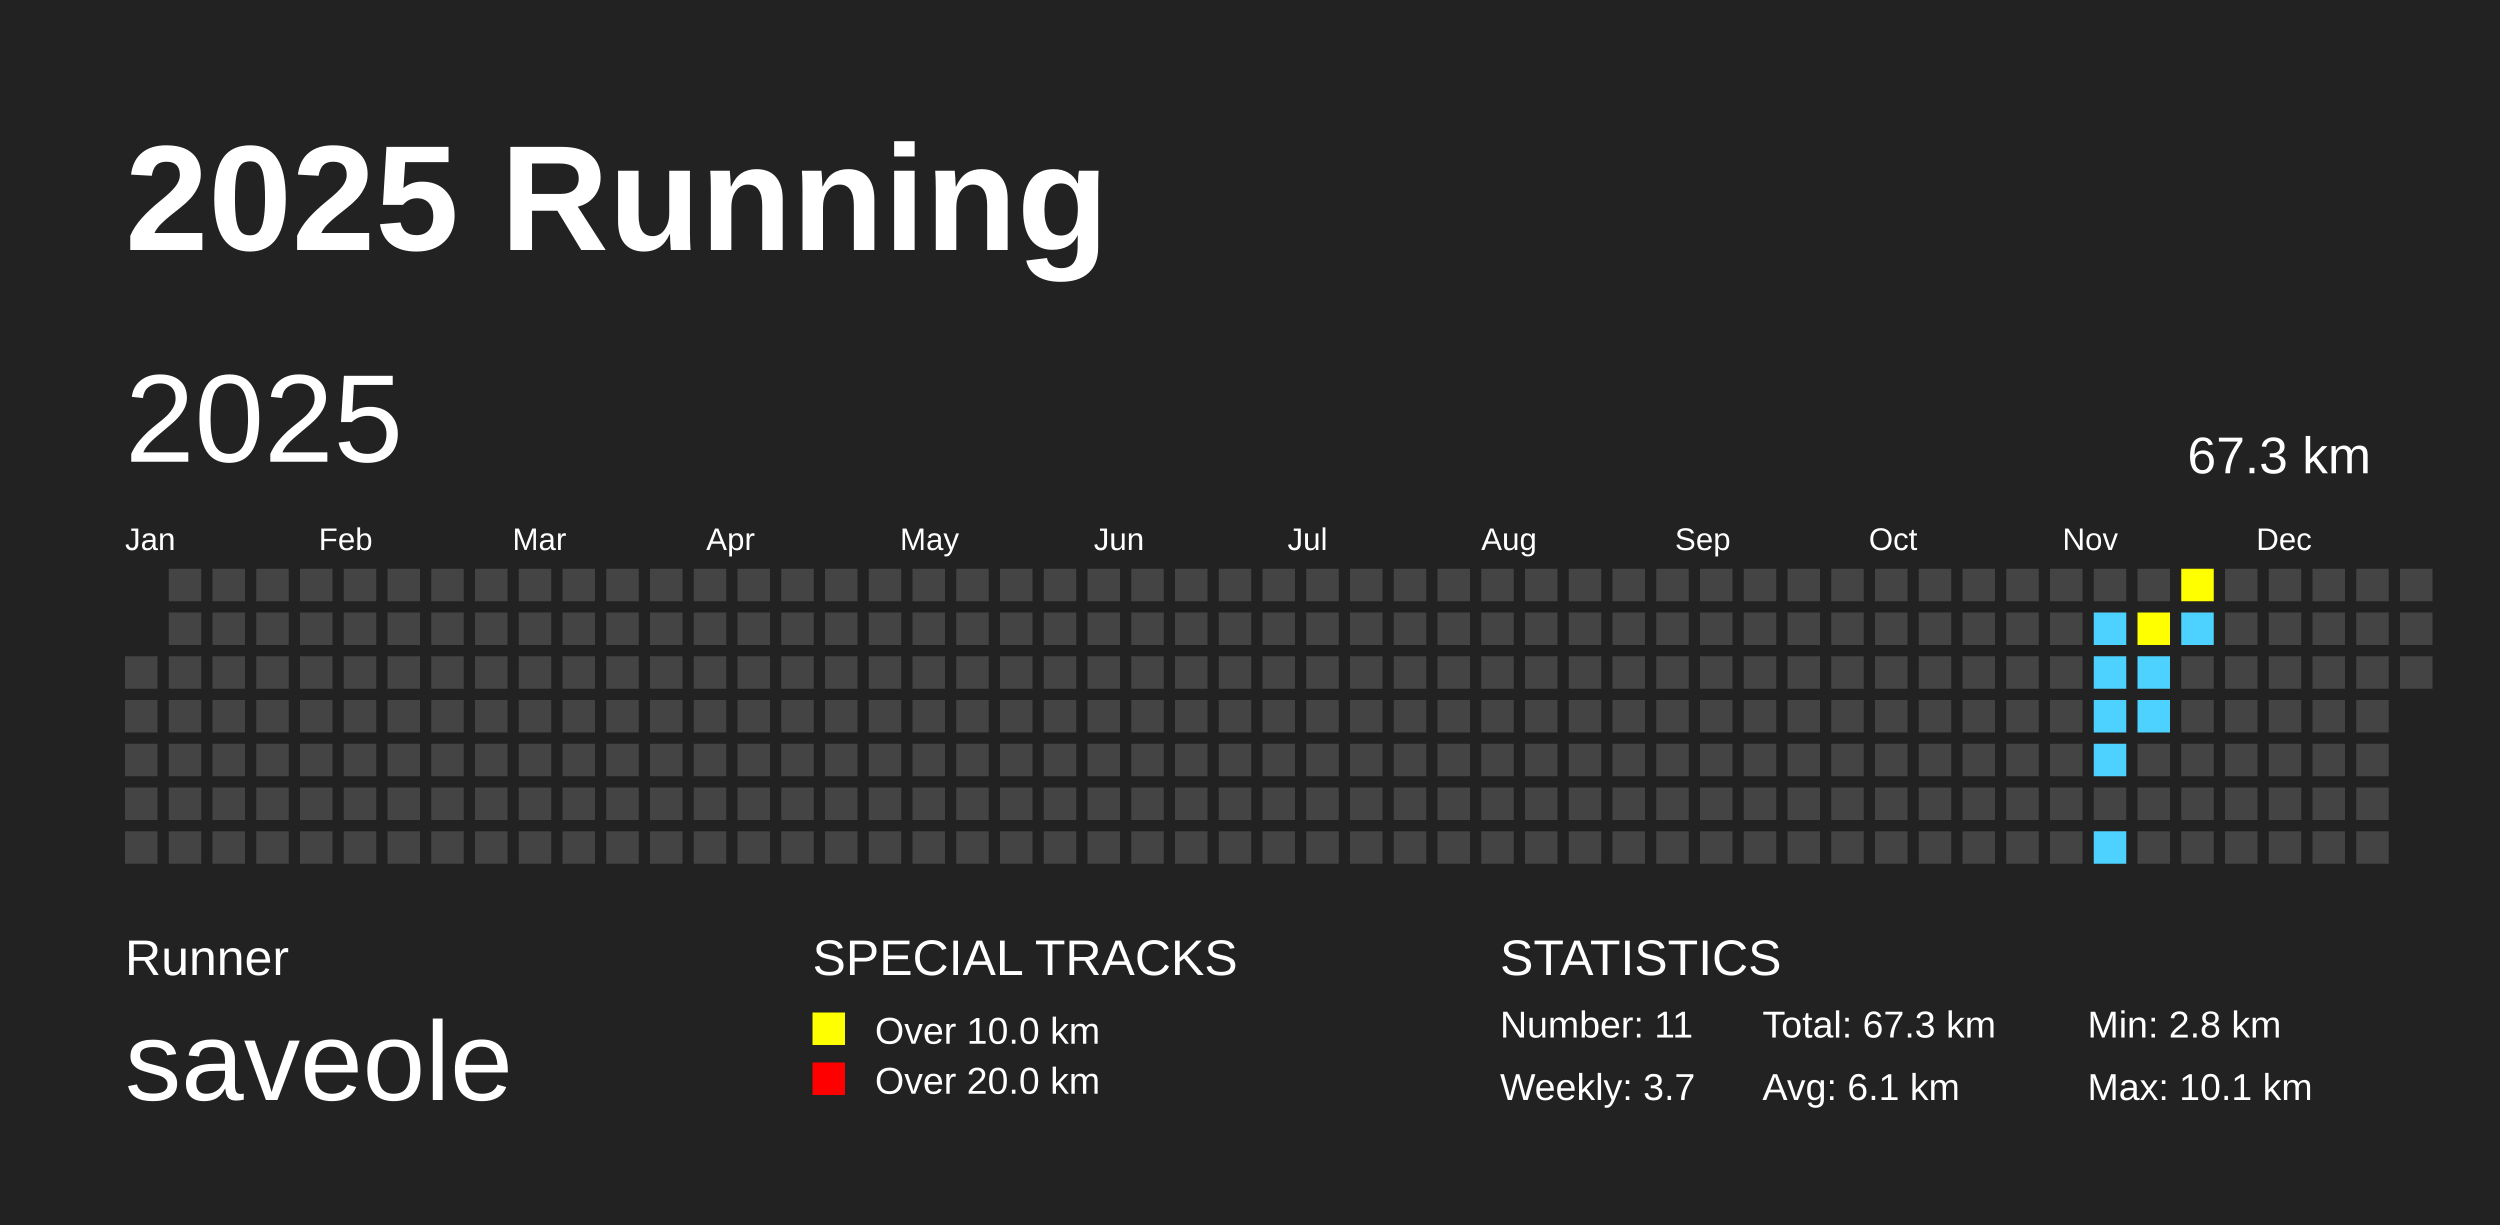
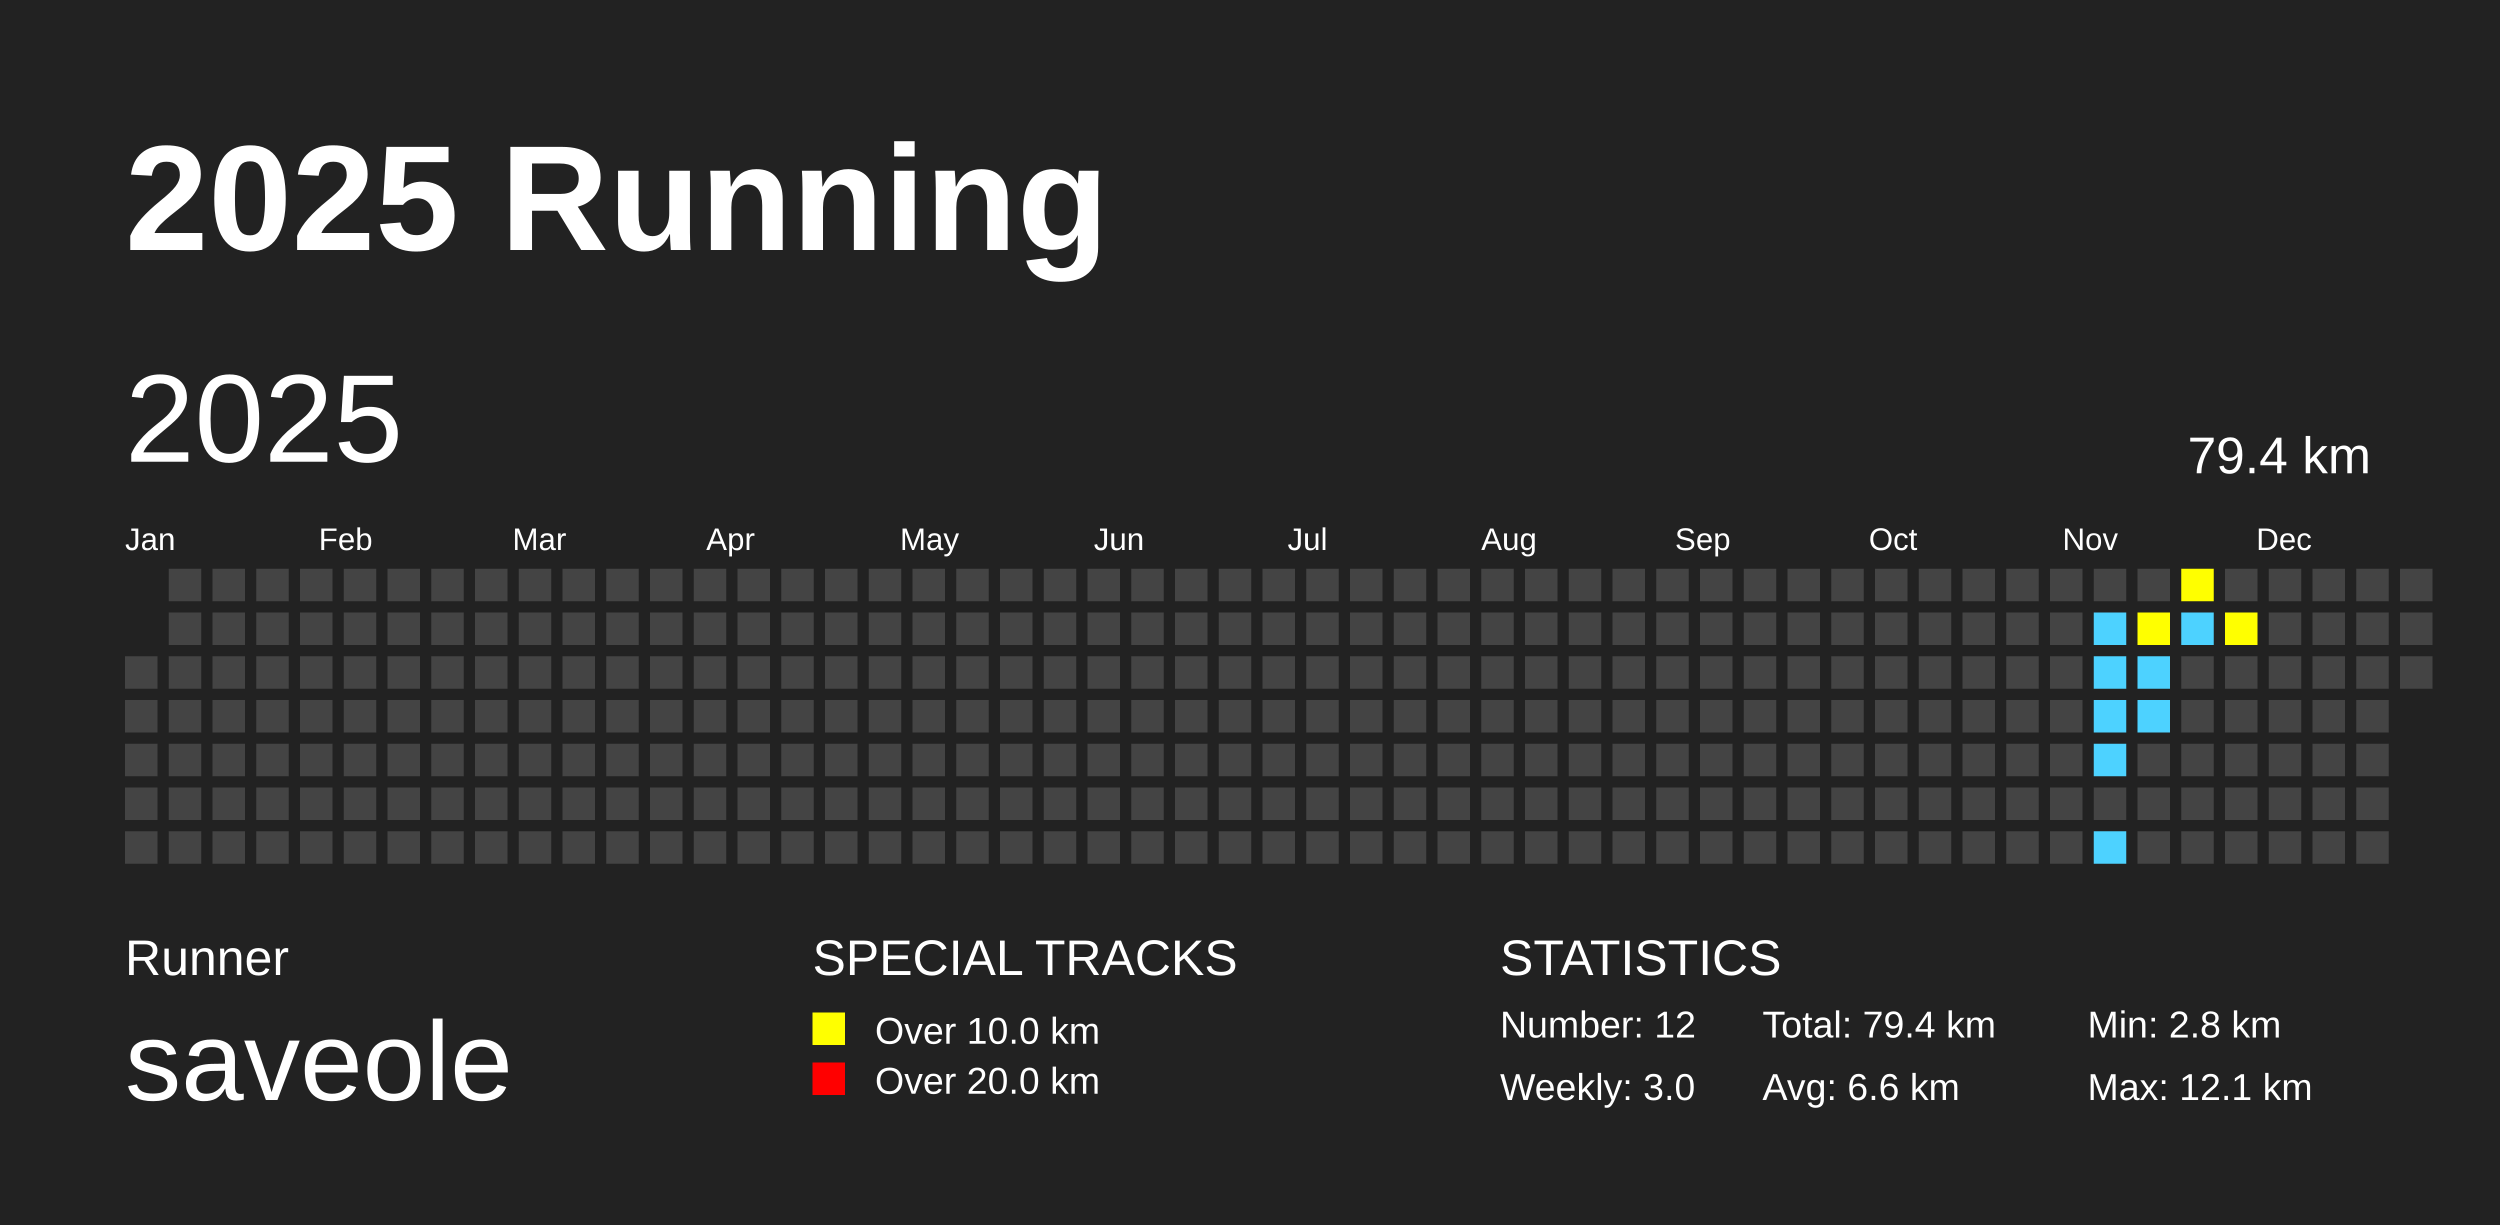
<svg xmlns="http://www.w3.org/2000/svg" baseProfile="full" height="98mm" version="1.1" viewBox="0,0,200,98" width="200mm">
  <defs />
  <rect fill="#222222" height="98" width="200" x="0" y="0" />
  <text fill="#FFFFFF" style="font-size:12px; font-family:Arial; font-weight:bold;" x="10" y="20">2025 Running</text>
  <text fill="#FFFFFF" style="font-size:4px; font-family:Arial" x="10" y="78">Runner</text>
  <text fill="#FFFFFF" style="font-size:9px; font-family:Arial" x="10" y="88">saveole</text>
  <text fill="#FFFFFF" style="font-size:4px; font-family:Arial" x="65" y="78">SPECIAL TRACKS</text>
  <rect fill="yellow" height="2.6" width="2.6" x="65" y="81" />
  <text fill="#FFFFFF" style="font-size:3px; font-family:Arial" x="70" y="83.5">Over 10.0 km</text>
  <rect fill="red" height="2.6" width="2.6" x="65" y="85" />
  <text fill="#FFFFFF" style="font-size:3px; font-family:Arial" x="70" y="87.5">Over 20.0 km</text>
  <text fill="#FFFFFF" style="font-size:4px; font-family:Arial" x="120" y="78">STATISTICS</text>
-   <text fill="#FFFFFF" style="font-size:3px; font-family:Arial" x="120" y="83">Number: 11</text>
-   <text fill="#FFFFFF" style="font-size:3px; font-family:Arial" x="120" y="88">Weekly: 3.7</text>
-   <text fill="#FFFFFF" style="font-size:3px; font-family:Arial" x="141" y="83">Total: 67.3 km</text>
-   <text fill="#FFFFFF" style="font-size:3px; font-family:Arial" x="141" y="88">Avg: 6.1 km</text>
+   <text fill="#FFFFFF" style="font-size:3px; font-family:Arial" x="120" y="83">Number: 12</text>
+   <text fill="#FFFFFF" style="font-size:3px; font-family:Arial" x="120" y="88">Weekly: 3.0</text>
+   <text fill="#FFFFFF" style="font-size:3px; font-family:Arial" x="141" y="83">Total: 79.4 km</text>
+   <text fill="#FFFFFF" style="font-size:3px; font-family:Arial" x="141" y="88">Avg: 6.6 km</text>
  <text fill="#FFFFFF" style="font-size:3px; font-family:Arial" x="167" y="83">Min: 2.8 km</text>
-   <text fill="#FFFFFF" style="font-size:3px; font-family:Arial" x="167" y="88">Max: 10.1 km</text>
+   <text fill="#FFFFFF" style="font-size:3px; font-family:Arial" x="167" y="88">Max: 12.1 km</text>
  <text dominant-baseline="hanging" fill="#FFFFFF" style="font-size:10.0px; font-family:Arial;" x="10" y="30">2025</text>
-   <text dominant-baseline="hanging" fill="#FFFFFF" style="font-size:4.125px; font-family:Arial;" x="175" y="35">67.3 km</text>
+   <text dominant-baseline="hanging" fill="#FFFFFF" style="font-size:4.125px; font-family:Arial;" x="175" y="35">79.4 km</text>
  <text fill="#FFFFFF" style="font-size:2.5px; font-family:Arial" x="10.0" y="44">Jan</text>
  <text fill="#FFFFFF" style="font-size:2.5px; font-family:Arial" x="25.5" y="44">Feb</text>
  <text fill="#FFFFFF" style="font-size:2.5px; font-family:Arial" x="41.0" y="44">Mar</text>
  <text fill="#FFFFFF" style="font-size:2.5px; font-family:Arial" x="56.5" y="44">Apr</text>
  <text fill="#FFFFFF" style="font-size:2.5px; font-family:Arial" x="72.0" y="44">May</text>
  <text fill="#FFFFFF" style="font-size:2.5px; font-family:Arial" x="87.5" y="44">Jun</text>
  <text fill="#FFFFFF" style="font-size:2.5px; font-family:Arial" x="103.0" y="44">Jul</text>
  <text fill="#FFFFFF" style="font-size:2.5px; font-family:Arial" x="118.5" y="44">Aug</text>
  <text fill="#FFFFFF" style="font-size:2.5px; font-family:Arial" x="134.0" y="44">Sep</text>
  <text fill="#FFFFFF" style="font-size:2.5px; font-family:Arial" x="149.5" y="44">Oct</text>
  <text fill="#FFFFFF" style="font-size:2.5px; font-family:Arial" x="165.0" y="44">Nov</text>
  <text fill="#FFFFFF" style="font-size:2.5px; font-family:Arial" x="180.5" y="44">Dec</text>
  <rect fill="#444444" height="2.6" width="2.6" x="10.0" y="52.5" />
  <rect fill="#444444" height="2.6" width="2.6" x="10.0" y="56.0" />
  <rect fill="#444444" height="2.6" width="2.6" x="10.0" y="59.5" />
  <rect fill="#444444" height="2.6" width="2.6" x="10.0" y="63.0" />
  <rect fill="#444444" height="2.6" width="2.6" x="10.0" y="66.5" />
  <rect fill="#444444" height="2.6" width="2.6" x="13.5" y="45.5" />
  <rect fill="#444444" height="2.6" width="2.6" x="13.5" y="49.0" />
  <rect fill="#444444" height="2.6" width="2.6" x="13.5" y="52.5" />
  <rect fill="#444444" height="2.6" width="2.6" x="13.5" y="56.0" />
  <rect fill="#444444" height="2.6" width="2.6" x="13.5" y="59.5" />
  <rect fill="#444444" height="2.6" width="2.6" x="13.5" y="63.0" />
  <rect fill="#444444" height="2.6" width="2.6" x="13.5" y="66.5" />
  <rect fill="#444444" height="2.6" width="2.6" x="17.0" y="45.5" />
  <rect fill="#444444" height="2.6" width="2.6" x="17.0" y="49.0" />
  <rect fill="#444444" height="2.6" width="2.6" x="17.0" y="52.5" />
  <rect fill="#444444" height="2.6" width="2.6" x="17.0" y="56.0" />
  <rect fill="#444444" height="2.6" width="2.6" x="17.0" y="59.5" />
  <rect fill="#444444" height="2.6" width="2.6" x="17.0" y="63.0" />
  <rect fill="#444444" height="2.6" width="2.6" x="17.0" y="66.5" />
  <rect fill="#444444" height="2.6" width="2.6" x="20.5" y="45.5" />
  <rect fill="#444444" height="2.6" width="2.6" x="20.5" y="49.0" />
  <rect fill="#444444" height="2.6" width="2.6" x="20.5" y="52.5" />
  <rect fill="#444444" height="2.6" width="2.6" x="20.5" y="56.0" />
  <rect fill="#444444" height="2.6" width="2.6" x="20.5" y="59.5" />
  <rect fill="#444444" height="2.6" width="2.6" x="20.5" y="63.0" />
  <rect fill="#444444" height="2.6" width="2.6" x="20.5" y="66.5" />
  <rect fill="#444444" height="2.6" width="2.6" x="24.0" y="45.5" />
  <rect fill="#444444" height="2.6" width="2.6" x="24.0" y="49.0" />
  <rect fill="#444444" height="2.6" width="2.6" x="24.0" y="52.5" />
  <rect fill="#444444" height="2.6" width="2.6" x="24.0" y="56.0" />
  <rect fill="#444444" height="2.6" width="2.6" x="24.0" y="59.5" />
  <rect fill="#444444" height="2.6" width="2.6" x="24.0" y="63.0" />
  <rect fill="#444444" height="2.6" width="2.6" x="24.0" y="66.5" />
  <rect fill="#444444" height="2.6" width="2.6" x="27.5" y="45.5" />
  <rect fill="#444444" height="2.6" width="2.6" x="27.5" y="49.0" />
  <rect fill="#444444" height="2.6" width="2.6" x="27.5" y="52.5" />
  <rect fill="#444444" height="2.6" width="2.6" x="27.5" y="56.0" />
  <rect fill="#444444" height="2.6" width="2.6" x="27.5" y="59.5" />
  <rect fill="#444444" height="2.6" width="2.6" x="27.5" y="63.0" />
  <rect fill="#444444" height="2.6" width="2.6" x="27.5" y="66.5" />
  <rect fill="#444444" height="2.6" width="2.6" x="31.0" y="45.5" />
  <rect fill="#444444" height="2.6" width="2.6" x="31.0" y="49.0" />
  <rect fill="#444444" height="2.6" width="2.6" x="31.0" y="52.5" />
  <rect fill="#444444" height="2.6" width="2.6" x="31.0" y="56.0" />
  <rect fill="#444444" height="2.6" width="2.6" x="31.0" y="59.5" />
  <rect fill="#444444" height="2.6" width="2.6" x="31.0" y="63.0" />
  <rect fill="#444444" height="2.6" width="2.6" x="31.0" y="66.5" />
  <rect fill="#444444" height="2.6" width="2.6" x="34.5" y="45.5" />
  <rect fill="#444444" height="2.6" width="2.6" x="34.5" y="49.0" />
  <rect fill="#444444" height="2.6" width="2.6" x="34.5" y="52.5" />
  <rect fill="#444444" height="2.6" width="2.6" x="34.5" y="56.0" />
  <rect fill="#444444" height="2.6" width="2.6" x="34.5" y="59.5" />
  <rect fill="#444444" height="2.6" width="2.6" x="34.5" y="63.0" />
  <rect fill="#444444" height="2.6" width="2.6" x="34.5" y="66.5" />
  <rect fill="#444444" height="2.6" width="2.6" x="38.0" y="45.5" />
  <rect fill="#444444" height="2.6" width="2.6" x="38.0" y="49.0" />
  <rect fill="#444444" height="2.6" width="2.6" x="38.0" y="52.5" />
  <rect fill="#444444" height="2.6" width="2.6" x="38.0" y="56.0" />
  <rect fill="#444444" height="2.6" width="2.6" x="38.0" y="59.5" />
  <rect fill="#444444" height="2.6" width="2.6" x="38.0" y="63.0" />
  <rect fill="#444444" height="2.6" width="2.6" x="38.0" y="66.5" />
  <rect fill="#444444" height="2.6" width="2.6" x="41.5" y="45.5" />
  <rect fill="#444444" height="2.6" width="2.6" x="41.5" y="49.0" />
  <rect fill="#444444" height="2.6" width="2.6" x="41.5" y="52.5" />
  <rect fill="#444444" height="2.6" width="2.6" x="41.5" y="56.0" />
  <rect fill="#444444" height="2.6" width="2.6" x="41.5" y="59.5" />
  <rect fill="#444444" height="2.6" width="2.6" x="41.5" y="63.0" />
  <rect fill="#444444" height="2.6" width="2.6" x="41.5" y="66.5" />
  <rect fill="#444444" height="2.6" width="2.6" x="45.0" y="45.5" />
  <rect fill="#444444" height="2.6" width="2.6" x="45.0" y="49.0" />
  <rect fill="#444444" height="2.6" width="2.6" x="45.0" y="52.5" />
  <rect fill="#444444" height="2.6" width="2.6" x="45.0" y="56.0" />
  <rect fill="#444444" height="2.6" width="2.6" x="45.0" y="59.5" />
  <rect fill="#444444" height="2.6" width="2.6" x="45.0" y="63.0" />
  <rect fill="#444444" height="2.6" width="2.6" x="45.0" y="66.5" />
  <rect fill="#444444" height="2.6" width="2.6" x="48.5" y="45.5" />
  <rect fill="#444444" height="2.6" width="2.6" x="48.5" y="49.0" />
  <rect fill="#444444" height="2.6" width="2.6" x="48.5" y="52.5" />
  <rect fill="#444444" height="2.6" width="2.6" x="48.5" y="56.0" />
  <rect fill="#444444" height="2.6" width="2.6" x="48.5" y="59.5" />
  <rect fill="#444444" height="2.6" width="2.6" x="48.5" y="63.0" />
  <rect fill="#444444" height="2.6" width="2.6" x="48.5" y="66.5" />
  <rect fill="#444444" height="2.6" width="2.6" x="52.0" y="45.5" />
  <rect fill="#444444" height="2.6" width="2.6" x="52.0" y="49.0" />
  <rect fill="#444444" height="2.6" width="2.6" x="52.0" y="52.5" />
  <rect fill="#444444" height="2.6" width="2.6" x="52.0" y="56.0" />
  <rect fill="#444444" height="2.6" width="2.6" x="52.0" y="59.5" />
  <rect fill="#444444" height="2.6" width="2.6" x="52.0" y="63.0" />
  <rect fill="#444444" height="2.6" width="2.6" x="52.0" y="66.5" />
  <rect fill="#444444" height="2.6" width="2.6" x="55.5" y="45.5" />
  <rect fill="#444444" height="2.6" width="2.6" x="55.5" y="49.0" />
  <rect fill="#444444" height="2.6" width="2.6" x="55.5" y="52.5" />
  <rect fill="#444444" height="2.6" width="2.6" x="55.5" y="56.0" />
  <rect fill="#444444" height="2.6" width="2.6" x="55.5" y="59.5" />
  <rect fill="#444444" height="2.6" width="2.6" x="55.5" y="63.0" />
  <rect fill="#444444" height="2.6" width="2.6" x="55.5" y="66.5" />
  <rect fill="#444444" height="2.6" width="2.6" x="59.0" y="45.5" />
  <rect fill="#444444" height="2.6" width="2.6" x="59.0" y="49.0" />
  <rect fill="#444444" height="2.6" width="2.6" x="59.0" y="52.5" />
  <rect fill="#444444" height="2.6" width="2.6" x="59.0" y="56.0" />
  <rect fill="#444444" height="2.6" width="2.6" x="59.0" y="59.5" />
  <rect fill="#444444" height="2.6" width="2.6" x="59.0" y="63.0" />
  <rect fill="#444444" height="2.6" width="2.6" x="59.0" y="66.5" />
  <rect fill="#444444" height="2.6" width="2.6" x="62.5" y="45.5" />
  <rect fill="#444444" height="2.6" width="2.6" x="62.5" y="49.0" />
  <rect fill="#444444" height="2.6" width="2.6" x="62.5" y="52.5" />
  <rect fill="#444444" height="2.6" width="2.6" x="62.5" y="56.0" />
  <rect fill="#444444" height="2.6" width="2.6" x="62.5" y="59.5" />
  <rect fill="#444444" height="2.6" width="2.6" x="62.5" y="63.0" />
  <rect fill="#444444" height="2.6" width="2.6" x="62.5" y="66.5" />
  <rect fill="#444444" height="2.6" width="2.6" x="66.0" y="45.5" />
  <rect fill="#444444" height="2.6" width="2.6" x="66.0" y="49.0" />
  <rect fill="#444444" height="2.6" width="2.6" x="66.0" y="52.5" />
  <rect fill="#444444" height="2.6" width="2.6" x="66.0" y="56.0" />
  <rect fill="#444444" height="2.6" width="2.6" x="66.0" y="59.5" />
  <rect fill="#444444" height="2.6" width="2.6" x="66.0" y="63.0" />
  <rect fill="#444444" height="2.6" width="2.6" x="66.0" y="66.5" />
  <rect fill="#444444" height="2.6" width="2.6" x="69.5" y="45.5" />
  <rect fill="#444444" height="2.6" width="2.6" x="69.5" y="49.0" />
  <rect fill="#444444" height="2.6" width="2.6" x="69.5" y="52.5" />
  <rect fill="#444444" height="2.6" width="2.6" x="69.5" y="56.0" />
  <rect fill="#444444" height="2.6" width="2.6" x="69.5" y="59.5" />
  <rect fill="#444444" height="2.6" width="2.6" x="69.5" y="63.0" />
  <rect fill="#444444" height="2.6" width="2.6" x="69.5" y="66.5" />
  <rect fill="#444444" height="2.6" width="2.6" x="73.0" y="45.5" />
  <rect fill="#444444" height="2.6" width="2.6" x="73.0" y="49.0" />
  <rect fill="#444444" height="2.6" width="2.6" x="73.0" y="52.5" />
  <rect fill="#444444" height="2.6" width="2.6" x="73.0" y="56.0" />
  <rect fill="#444444" height="2.6" width="2.6" x="73.0" y="59.5" />
  <rect fill="#444444" height="2.6" width="2.6" x="73.0" y="63.0" />
  <rect fill="#444444" height="2.6" width="2.6" x="73.0" y="66.5" />
  <rect fill="#444444" height="2.6" width="2.6" x="76.5" y="45.5" />
  <rect fill="#444444" height="2.6" width="2.6" x="76.5" y="49.0" />
  <rect fill="#444444" height="2.6" width="2.6" x="76.5" y="52.5" />
  <rect fill="#444444" height="2.6" width="2.6" x="76.5" y="56.0" />
  <rect fill="#444444" height="2.6" width="2.6" x="76.5" y="59.5" />
  <rect fill="#444444" height="2.6" width="2.6" x="76.5" y="63.0" />
  <rect fill="#444444" height="2.6" width="2.6" x="76.5" y="66.5" />
  <rect fill="#444444" height="2.6" width="2.6" x="80.0" y="45.5" />
  <rect fill="#444444" height="2.6" width="2.6" x="80.0" y="49.0" />
  <rect fill="#444444" height="2.6" width="2.6" x="80.0" y="52.5" />
  <rect fill="#444444" height="2.6" width="2.6" x="80.0" y="56.0" />
  <rect fill="#444444" height="2.6" width="2.6" x="80.0" y="59.5" />
  <rect fill="#444444" height="2.6" width="2.6" x="80.0" y="63.0" />
  <rect fill="#444444" height="2.6" width="2.6" x="80.0" y="66.5" />
  <rect fill="#444444" height="2.6" width="2.6" x="83.5" y="45.5" />
  <rect fill="#444444" height="2.6" width="2.6" x="83.5" y="49.0" />
  <rect fill="#444444" height="2.6" width="2.6" x="83.5" y="52.5" />
  <rect fill="#444444" height="2.6" width="2.6" x="83.5" y="56.0" />
  <rect fill="#444444" height="2.6" width="2.6" x="83.5" y="59.5" />
  <rect fill="#444444" height="2.6" width="2.6" x="83.5" y="63.0" />
  <rect fill="#444444" height="2.6" width="2.6" x="83.5" y="66.5" />
  <rect fill="#444444" height="2.6" width="2.6" x="87.0" y="45.5" />
  <rect fill="#444444" height="2.6" width="2.6" x="87.0" y="49.0" />
  <rect fill="#444444" height="2.6" width="2.6" x="87.0" y="52.5" />
  <rect fill="#444444" height="2.6" width="2.6" x="87.0" y="56.0" />
  <rect fill="#444444" height="2.6" width="2.6" x="87.0" y="59.5" />
  <rect fill="#444444" height="2.6" width="2.6" x="87.0" y="63.0" />
  <rect fill="#444444" height="2.6" width="2.6" x="87.0" y="66.5" />
  <rect fill="#444444" height="2.6" width="2.6" x="90.5" y="45.5" />
  <rect fill="#444444" height="2.6" width="2.6" x="90.5" y="49.0" />
  <rect fill="#444444" height="2.6" width="2.6" x="90.5" y="52.5" />
  <rect fill="#444444" height="2.6" width="2.6" x="90.5" y="56.0" />
  <rect fill="#444444" height="2.6" width="2.6" x="90.5" y="59.5" />
  <rect fill="#444444" height="2.6" width="2.6" x="90.5" y="63.0" />
  <rect fill="#444444" height="2.6" width="2.6" x="90.5" y="66.5" />
  <rect fill="#444444" height="2.6" width="2.6" x="94.0" y="45.5" />
  <rect fill="#444444" height="2.6" width="2.6" x="94.0" y="49.0" />
  <rect fill="#444444" height="2.6" width="2.6" x="94.0" y="52.5" />
  <rect fill="#444444" height="2.6" width="2.6" x="94.0" y="56.0" />
  <rect fill="#444444" height="2.6" width="2.6" x="94.0" y="59.5" />
  <rect fill="#444444" height="2.6" width="2.6" x="94.0" y="63.0" />
  <rect fill="#444444" height="2.6" width="2.6" x="94.0" y="66.5" />
  <rect fill="#444444" height="2.6" width="2.6" x="97.5" y="45.5" />
  <rect fill="#444444" height="2.6" width="2.6" x="97.5" y="49.0" />
  <rect fill="#444444" height="2.6" width="2.6" x="97.5" y="52.5" />
  <rect fill="#444444" height="2.6" width="2.6" x="97.5" y="56.0" />
  <rect fill="#444444" height="2.6" width="2.6" x="97.5" y="59.5" />
  <rect fill="#444444" height="2.6" width="2.6" x="97.5" y="63.0" />
  <rect fill="#444444" height="2.6" width="2.6" x="97.5" y="66.5" />
  <rect fill="#444444" height="2.6" width="2.6" x="101.0" y="45.5" />
  <rect fill="#444444" height="2.6" width="2.6" x="101.0" y="49.0" />
  <rect fill="#444444" height="2.6" width="2.6" x="101.0" y="52.5" />
  <rect fill="#444444" height="2.6" width="2.6" x="101.0" y="56.0" />
  <rect fill="#444444" height="2.6" width="2.6" x="101.0" y="59.5" />
  <rect fill="#444444" height="2.6" width="2.6" x="101.0" y="63.0" />
  <rect fill="#444444" height="2.6" width="2.6" x="101.0" y="66.5" />
  <rect fill="#444444" height="2.6" width="2.6" x="104.5" y="45.5" />
  <rect fill="#444444" height="2.6" width="2.6" x="104.5" y="49.0" />
  <rect fill="#444444" height="2.6" width="2.6" x="104.5" y="52.5" />
  <rect fill="#444444" height="2.6" width="2.6" x="104.5" y="56.0" />
  <rect fill="#444444" height="2.6" width="2.6" x="104.5" y="59.5" />
  <rect fill="#444444" height="2.6" width="2.6" x="104.5" y="63.0" />
  <rect fill="#444444" height="2.6" width="2.6" x="104.5" y="66.5" />
  <rect fill="#444444" height="2.6" width="2.6" x="108.0" y="45.5" />
  <rect fill="#444444" height="2.6" width="2.6" x="108.0" y="49.0" />
  <rect fill="#444444" height="2.6" width="2.6" x="108.0" y="52.5" />
  <rect fill="#444444" height="2.6" width="2.6" x="108.0" y="56.0" />
  <rect fill="#444444" height="2.6" width="2.6" x="108.0" y="59.5" />
  <rect fill="#444444" height="2.6" width="2.6" x="108.0" y="63.0" />
  <rect fill="#444444" height="2.6" width="2.6" x="108.0" y="66.5" />
  <rect fill="#444444" height="2.6" width="2.6" x="111.5" y="45.5" />
  <rect fill="#444444" height="2.6" width="2.6" x="111.5" y="49.0" />
  <rect fill="#444444" height="2.6" width="2.6" x="111.5" y="52.5" />
  <rect fill="#444444" height="2.6" width="2.6" x="111.5" y="56.0" />
  <rect fill="#444444" height="2.6" width="2.6" x="111.5" y="59.5" />
  <rect fill="#444444" height="2.6" width="2.6" x="111.5" y="63.0" />
  <rect fill="#444444" height="2.6" width="2.6" x="111.5" y="66.5" />
  <rect fill="#444444" height="2.6" width="2.6" x="115.0" y="45.5" />
  <rect fill="#444444" height="2.6" width="2.6" x="115.0" y="49.0" />
  <rect fill="#444444" height="2.6" width="2.6" x="115.0" y="52.5" />
  <rect fill="#444444" height="2.6" width="2.6" x="115.0" y="56.0" />
  <rect fill="#444444" height="2.6" width="2.6" x="115.0" y="59.5" />
  <rect fill="#444444" height="2.6" width="2.6" x="115.0" y="63.0" />
  <rect fill="#444444" height="2.6" width="2.6" x="115.0" y="66.5" />
  <rect fill="#444444" height="2.6" width="2.6" x="118.5" y="45.5" />
  <rect fill="#444444" height="2.6" width="2.6" x="118.5" y="49.0" />
  <rect fill="#444444" height="2.6" width="2.6" x="118.5" y="52.5" />
  <rect fill="#444444" height="2.6" width="2.6" x="118.5" y="56.0" />
  <rect fill="#444444" height="2.6" width="2.6" x="118.5" y="59.5" />
  <rect fill="#444444" height="2.6" width="2.6" x="118.5" y="63.0" />
  <rect fill="#444444" height="2.6" width="2.6" x="118.5" y="66.5" />
  <rect fill="#444444" height="2.6" width="2.6" x="122.0" y="45.5" />
  <rect fill="#444444" height="2.6" width="2.6" x="122.0" y="49.0" />
  <rect fill="#444444" height="2.6" width="2.6" x="122.0" y="52.5" />
  <rect fill="#444444" height="2.6" width="2.6" x="122.0" y="56.0" />
  <rect fill="#444444" height="2.6" width="2.6" x="122.0" y="59.5" />
  <rect fill="#444444" height="2.6" width="2.6" x="122.0" y="63.0" />
  <rect fill="#444444" height="2.6" width="2.6" x="122.0" y="66.5" />
  <rect fill="#444444" height="2.6" width="2.6" x="125.5" y="45.5" />
  <rect fill="#444444" height="2.6" width="2.6" x="125.5" y="49.0" />
  <rect fill="#444444" height="2.6" width="2.6" x="125.5" y="52.5" />
  <rect fill="#444444" height="2.6" width="2.6" x="125.5" y="56.0" />
  <rect fill="#444444" height="2.6" width="2.6" x="125.5" y="59.5" />
  <rect fill="#444444" height="2.6" width="2.6" x="125.5" y="63.0" />
  <rect fill="#444444" height="2.6" width="2.6" x="125.5" y="66.5" />
  <rect fill="#444444" height="2.6" width="2.6" x="129.0" y="45.5" />
  <rect fill="#444444" height="2.6" width="2.6" x="129.0" y="49.0" />
  <rect fill="#444444" height="2.6" width="2.6" x="129.0" y="52.5" />
  <rect fill="#444444" height="2.6" width="2.6" x="129.0" y="56.0" />
  <rect fill="#444444" height="2.6" width="2.6" x="129.0" y="59.5" />
  <rect fill="#444444" height="2.6" width="2.6" x="129.0" y="63.0" />
  <rect fill="#444444" height="2.6" width="2.6" x="129.0" y="66.5" />
  <rect fill="#444444" height="2.6" width="2.6" x="132.5" y="45.5" />
  <rect fill="#444444" height="2.6" width="2.6" x="132.5" y="49.0" />
  <rect fill="#444444" height="2.6" width="2.6" x="132.5" y="52.5" />
  <rect fill="#444444" height="2.6" width="2.6" x="132.5" y="56.0" />
  <rect fill="#444444" height="2.6" width="2.6" x="132.5" y="59.5" />
  <rect fill="#444444" height="2.6" width="2.6" x="132.5" y="63.0" />
  <rect fill="#444444" height="2.6" width="2.6" x="132.5" y="66.5" />
  <rect fill="#444444" height="2.6" width="2.6" x="136.0" y="45.5" />
  <rect fill="#444444" height="2.6" width="2.6" x="136.0" y="49.0" />
  <rect fill="#444444" height="2.6" width="2.6" x="136.0" y="52.5" />
  <rect fill="#444444" height="2.6" width="2.6" x="136.0" y="56.0" />
  <rect fill="#444444" height="2.6" width="2.6" x="136.0" y="59.5" />
  <rect fill="#444444" height="2.6" width="2.6" x="136.0" y="63.0" />
  <rect fill="#444444" height="2.6" width="2.6" x="136.0" y="66.5" />
  <rect fill="#444444" height="2.6" width="2.6" x="139.5" y="45.5" />
  <rect fill="#444444" height="2.6" width="2.6" x="139.5" y="49.0" />
  <rect fill="#444444" height="2.6" width="2.6" x="139.5" y="52.5" />
  <rect fill="#444444" height="2.6" width="2.6" x="139.5" y="56.0" />
  <rect fill="#444444" height="2.6" width="2.6" x="139.5" y="59.5" />
  <rect fill="#444444" height="2.6" width="2.6" x="139.5" y="63.0" />
  <rect fill="#444444" height="2.6" width="2.6" x="139.5" y="66.5" />
  <rect fill="#444444" height="2.6" width="2.6" x="143.0" y="45.5" />
  <rect fill="#444444" height="2.6" width="2.6" x="143.0" y="49.0" />
  <rect fill="#444444" height="2.6" width="2.6" x="143.0" y="52.5" />
  <rect fill="#444444" height="2.6" width="2.6" x="143.0" y="56.0" />
  <rect fill="#444444" height="2.6" width="2.6" x="143.0" y="59.5" />
  <rect fill="#444444" height="2.6" width="2.6" x="143.0" y="63.0" />
  <rect fill="#444444" height="2.6" width="2.6" x="143.0" y="66.5" />
  <rect fill="#444444" height="2.6" width="2.6" x="146.5" y="45.5" />
  <rect fill="#444444" height="2.6" width="2.6" x="146.5" y="49.0" />
  <rect fill="#444444" height="2.6" width="2.6" x="146.5" y="52.5" />
  <rect fill="#444444" height="2.6" width="2.6" x="146.5" y="56.0" />
  <rect fill="#444444" height="2.6" width="2.6" x="146.5" y="59.5" />
  <rect fill="#444444" height="2.6" width="2.6" x="146.5" y="63.0" />
  <rect fill="#444444" height="2.6" width="2.6" x="146.5" y="66.5" />
  <rect fill="#444444" height="2.6" width="2.6" x="150.0" y="45.5" />
  <rect fill="#444444" height="2.6" width="2.6" x="150.0" y="49.0" />
  <rect fill="#444444" height="2.6" width="2.6" x="150.0" y="52.5" />
  <rect fill="#444444" height="2.6" width="2.6" x="150.0" y="56.0" />
  <rect fill="#444444" height="2.6" width="2.6" x="150.0" y="59.5" />
  <rect fill="#444444" height="2.6" width="2.6" x="150.0" y="63.0" />
  <rect fill="#444444" height="2.6" width="2.6" x="150.0" y="66.5" />
  <rect fill="#444444" height="2.6" width="2.6" x="153.5" y="45.5" />
  <rect fill="#444444" height="2.6" width="2.6" x="153.5" y="49.0" />
  <rect fill="#444444" height="2.6" width="2.6" x="153.5" y="52.5" />
  <rect fill="#444444" height="2.6" width="2.6" x="153.5" y="56.0" />
  <rect fill="#444444" height="2.6" width="2.6" x="153.5" y="59.5" />
  <rect fill="#444444" height="2.6" width="2.6" x="153.5" y="63.0" />
  <rect fill="#444444" height="2.6" width="2.6" x="153.5" y="66.5" />
  <rect fill="#444444" height="2.6" width="2.6" x="157.0" y="45.5" />
  <rect fill="#444444" height="2.6" width="2.6" x="157.0" y="49.0" />
  <rect fill="#444444" height="2.6" width="2.6" x="157.0" y="52.5" />
  <rect fill="#444444" height="2.6" width="2.6" x="157.0" y="56.0" />
  <rect fill="#444444" height="2.6" width="2.6" x="157.0" y="59.5" />
  <rect fill="#444444" height="2.6" width="2.6" x="157.0" y="63.0" />
  <rect fill="#444444" height="2.6" width="2.6" x="157.0" y="66.5" />
  <rect fill="#444444" height="2.6" width="2.6" x="160.5" y="45.5" />
  <rect fill="#444444" height="2.6" width="2.6" x="160.5" y="49.0" />
  <rect fill="#444444" height="2.6" width="2.6" x="160.5" y="52.5" />
  <rect fill="#444444" height="2.6" width="2.6" x="160.5" y="56.0" />
  <rect fill="#444444" height="2.6" width="2.6" x="160.5" y="59.5" />
  <rect fill="#444444" height="2.6" width="2.6" x="160.5" y="63.0" />
  <rect fill="#444444" height="2.6" width="2.6" x="160.5" y="66.5" />
  <rect fill="#444444" height="2.6" width="2.6" x="164.0" y="45.5" />
  <rect fill="#444444" height="2.6" width="2.6" x="164.0" y="49.0" />
  <rect fill="#444444" height="2.6" width="2.6" x="164.0" y="52.5" />
  <rect fill="#444444" height="2.6" width="2.6" x="164.0" y="56.0" />
  <rect fill="#444444" height="2.6" width="2.6" x="164.0" y="59.5" />
  <rect fill="#444444" height="2.6" width="2.6" x="164.0" y="63.0" />
  <rect fill="#444444" height="2.6" width="2.6" x="164.0" y="66.5" />
  <rect fill="#444444" height="2.6" width="2.6" x="167.5" y="45.5" />
  <rect fill="#4DD2FF" height="2.6" width="2.6" x="167.5" y="49.0" />
  <rect fill="#4DD2FF" height="2.6" width="2.6" x="167.5" y="52.5" />
  <rect fill="#4DD2FF" height="2.6" width="2.6" x="167.5" y="56.0" />
  <rect fill="#4DD2FF" height="2.6" width="2.6" x="167.5" y="59.5" />
  <rect fill="#444444" height="2.6" width="2.6" x="167.5" y="63.0" />
  <rect fill="#4DD2FF" height="2.6" width="2.6" x="167.5" y="66.5" />
  <rect fill="#444444" height="2.6" width="2.6" x="171.0" y="45.5" />
  <rect fill="yellow" height="2.6" width="2.6" x="171.0" y="49.0" />
  <rect fill="#4DD2FF" height="2.6" width="2.6" x="171.0" y="52.5" />
  <rect fill="#4DD2FF" height="2.6" width="2.6" x="171.0" y="56.0" />
  <rect fill="#444444" height="2.6" width="2.6" x="171.0" y="59.5" />
  <rect fill="#444444" height="2.6" width="2.6" x="171.0" y="63.0" />
  <rect fill="#444444" height="2.6" width="2.6" x="171.0" y="66.5" />
  <rect fill="yellow" height="2.6" width="2.6" x="174.5" y="45.5" />
  <rect fill="#4DD2FF" height="2.6" width="2.6" x="174.5" y="49.0" />
  <rect fill="#444444" height="2.6" width="2.6" x="174.5" y="52.5" />
  <rect fill="#444444" height="2.6" width="2.6" x="174.5" y="56.0" />
  <rect fill="#444444" height="2.6" width="2.6" x="174.5" y="59.5" />
  <rect fill="#444444" height="2.6" width="2.6" x="174.5" y="63.0" />
  <rect fill="#444444" height="2.6" width="2.6" x="174.5" y="66.5" />
  <rect fill="#444444" height="2.6" width="2.6" x="178.0" y="45.5" />
-   <rect fill="#444444" height="2.6" width="2.6" x="178.0" y="49.0" />
+   <rect fill="yellow" height="2.6" width="2.6" x="178.0" y="49.0" />
  <rect fill="#444444" height="2.6" width="2.6" x="178.0" y="52.5" />
  <rect fill="#444444" height="2.6" width="2.6" x="178.0" y="56.0" />
  <rect fill="#444444" height="2.6" width="2.6" x="178.0" y="59.5" />
  <rect fill="#444444" height="2.6" width="2.6" x="178.0" y="63.0" />
  <rect fill="#444444" height="2.6" width="2.6" x="178.0" y="66.5" />
  <rect fill="#444444" height="2.6" width="2.6" x="181.5" y="45.5" />
  <rect fill="#444444" height="2.6" width="2.6" x="181.5" y="49.0" />
  <rect fill="#444444" height="2.6" width="2.6" x="181.5" y="52.5" />
  <rect fill="#444444" height="2.6" width="2.6" x="181.5" y="56.0" />
  <rect fill="#444444" height="2.6" width="2.6" x="181.5" y="59.5" />
  <rect fill="#444444" height="2.6" width="2.6" x="181.5" y="63.0" />
  <rect fill="#444444" height="2.6" width="2.6" x="181.5" y="66.5" />
  <rect fill="#444444" height="2.6" width="2.6" x="185.0" y="45.5" />
  <rect fill="#444444" height="2.6" width="2.6" x="185.0" y="49.0" />
  <rect fill="#444444" height="2.6" width="2.6" x="185.0" y="52.5" />
  <rect fill="#444444" height="2.6" width="2.6" x="185.0" y="56.0" />
  <rect fill="#444444" height="2.6" width="2.6" x="185.0" y="59.5" />
  <rect fill="#444444" height="2.6" width="2.6" x="185.0" y="63.0" />
  <rect fill="#444444" height="2.6" width="2.6" x="185.0" y="66.5" />
  <rect fill="#444444" height="2.6" width="2.6" x="188.5" y="45.5" />
  <rect fill="#444444" height="2.6" width="2.6" x="188.5" y="49.0" />
  <rect fill="#444444" height="2.6" width="2.6" x="188.5" y="52.5" />
  <rect fill="#444444" height="2.6" width="2.6" x="188.5" y="56.0" />
  <rect fill="#444444" height="2.6" width="2.6" x="188.5" y="59.5" />
  <rect fill="#444444" height="2.6" width="2.6" x="188.5" y="63.0" />
  <rect fill="#444444" height="2.6" width="2.6" x="188.5" y="66.5" />
  <rect fill="#444444" height="2.6" width="2.6" x="192.0" y="45.5" />
  <rect fill="#444444" height="2.6" width="2.6" x="192.0" y="49.0" />
  <rect fill="#444444" height="2.6" width="2.6" x="192.0" y="52.5" />
</svg>
